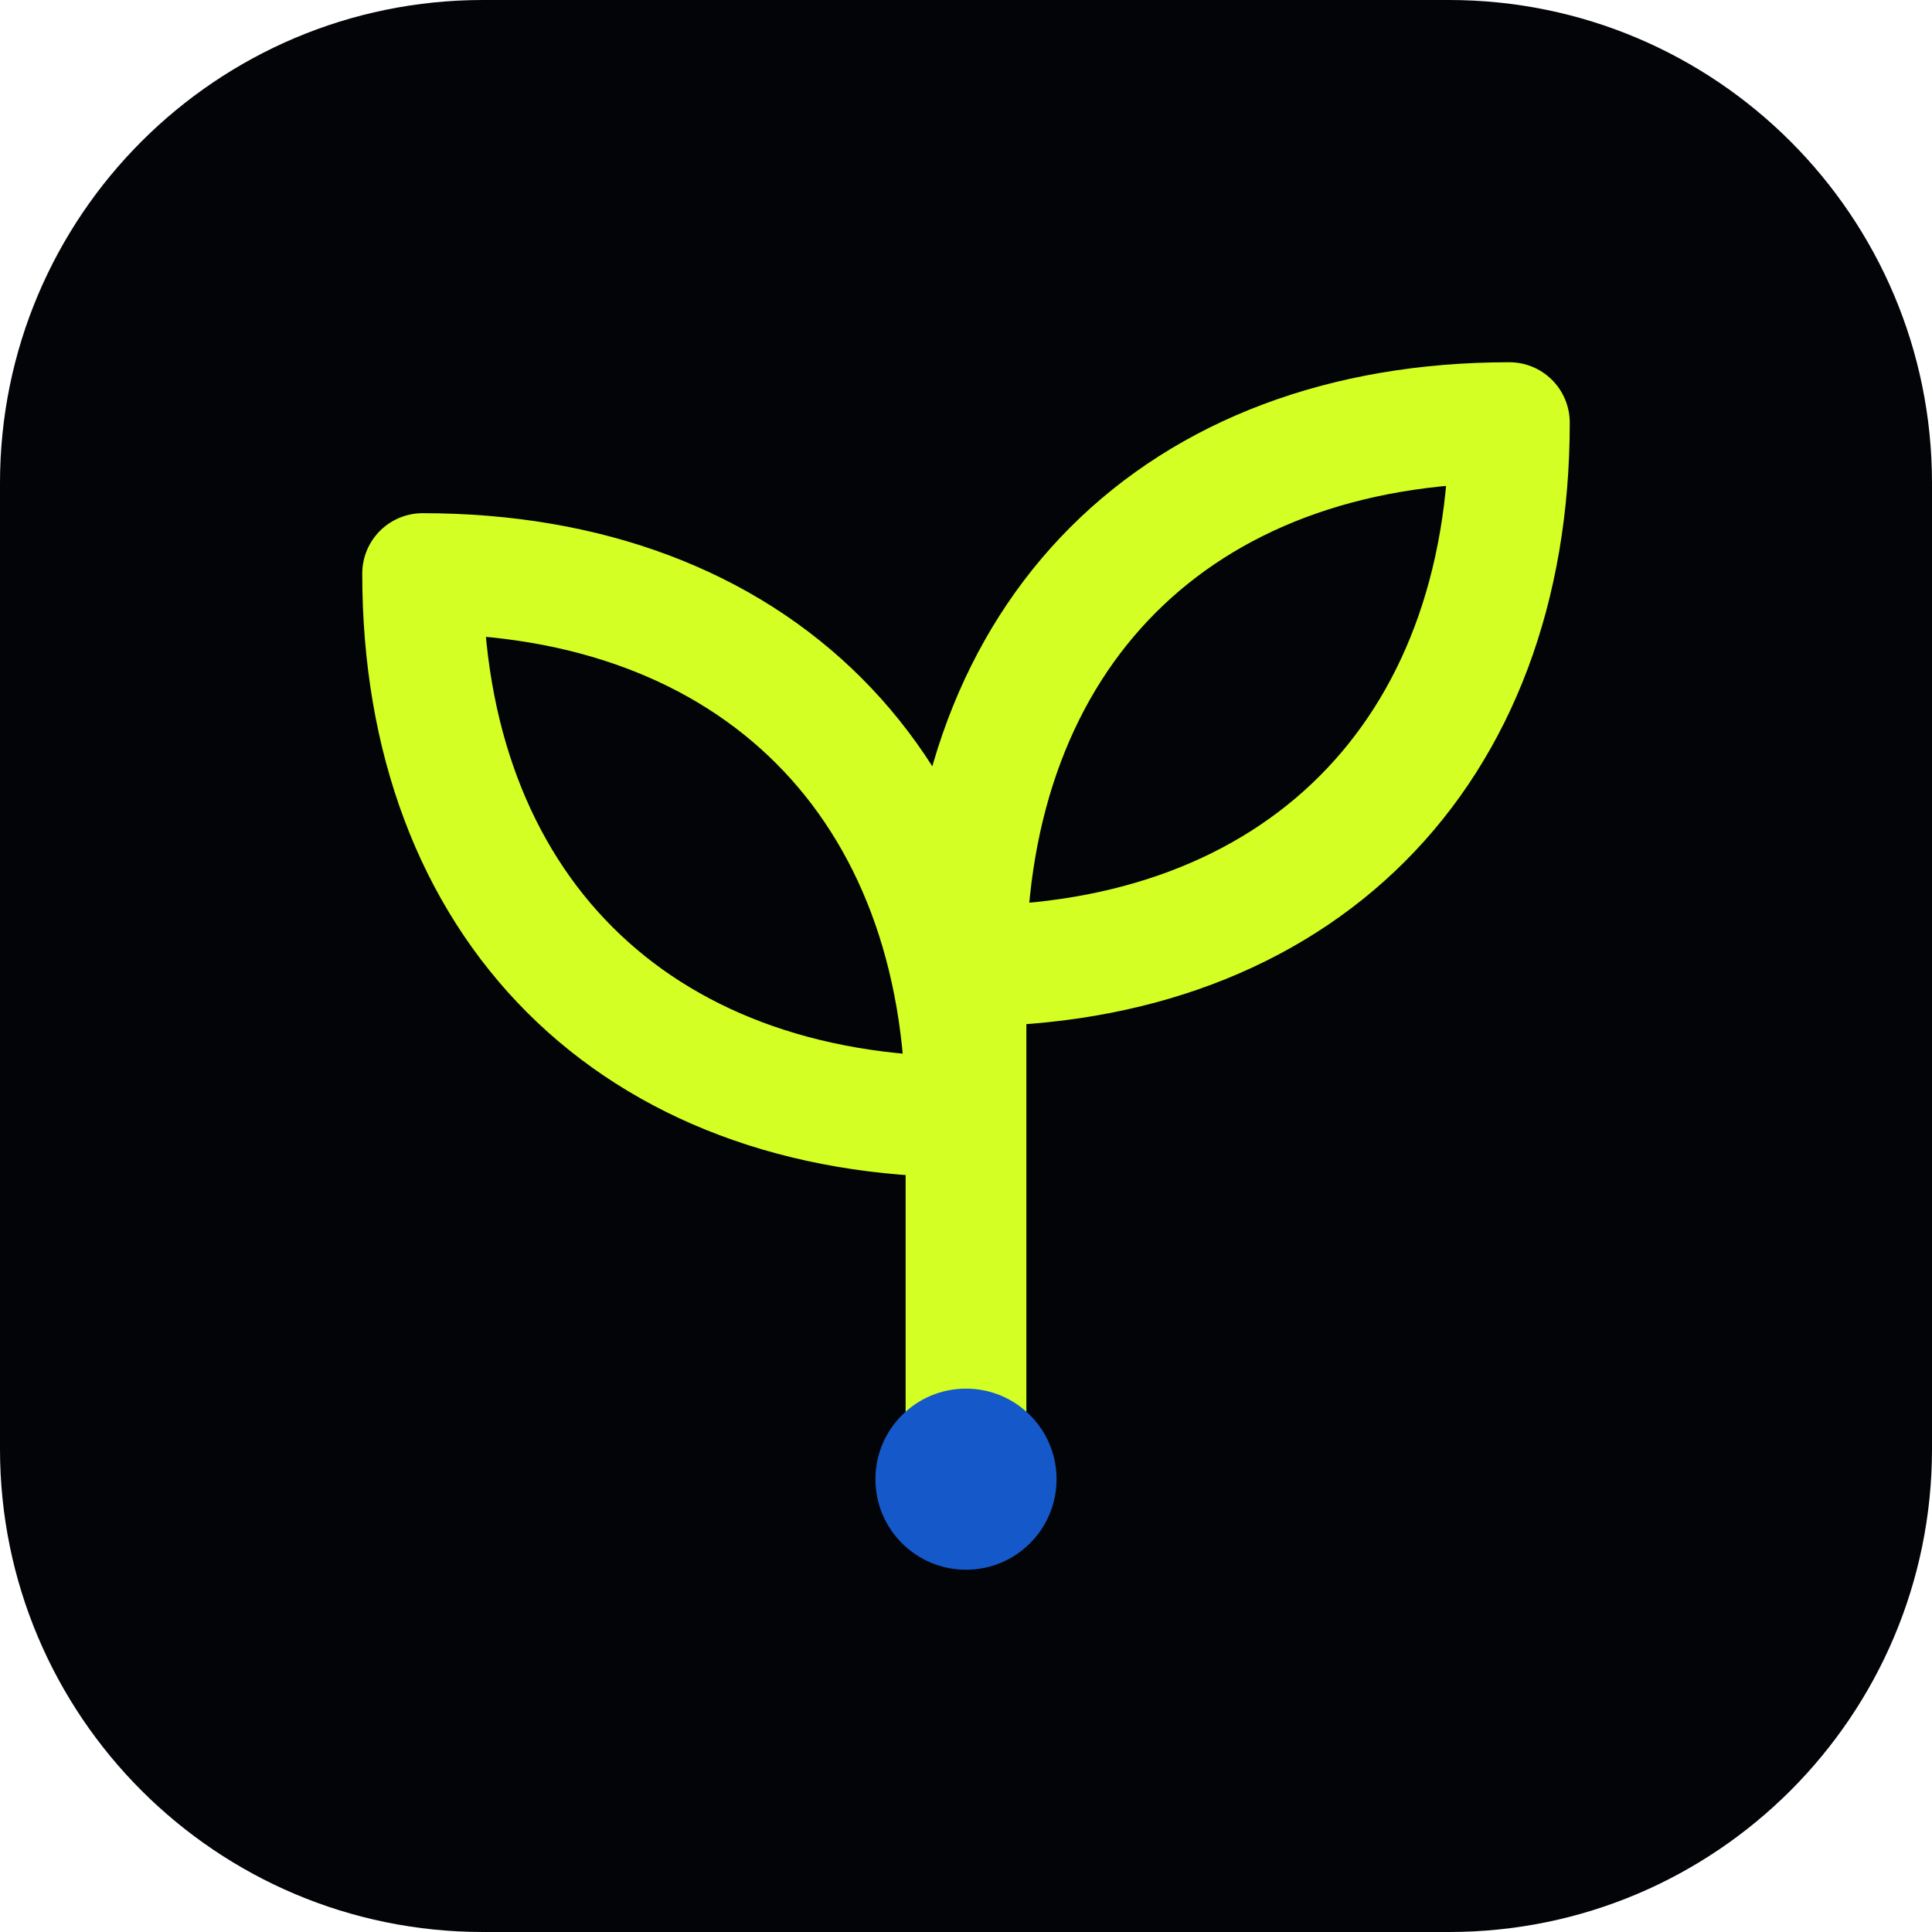
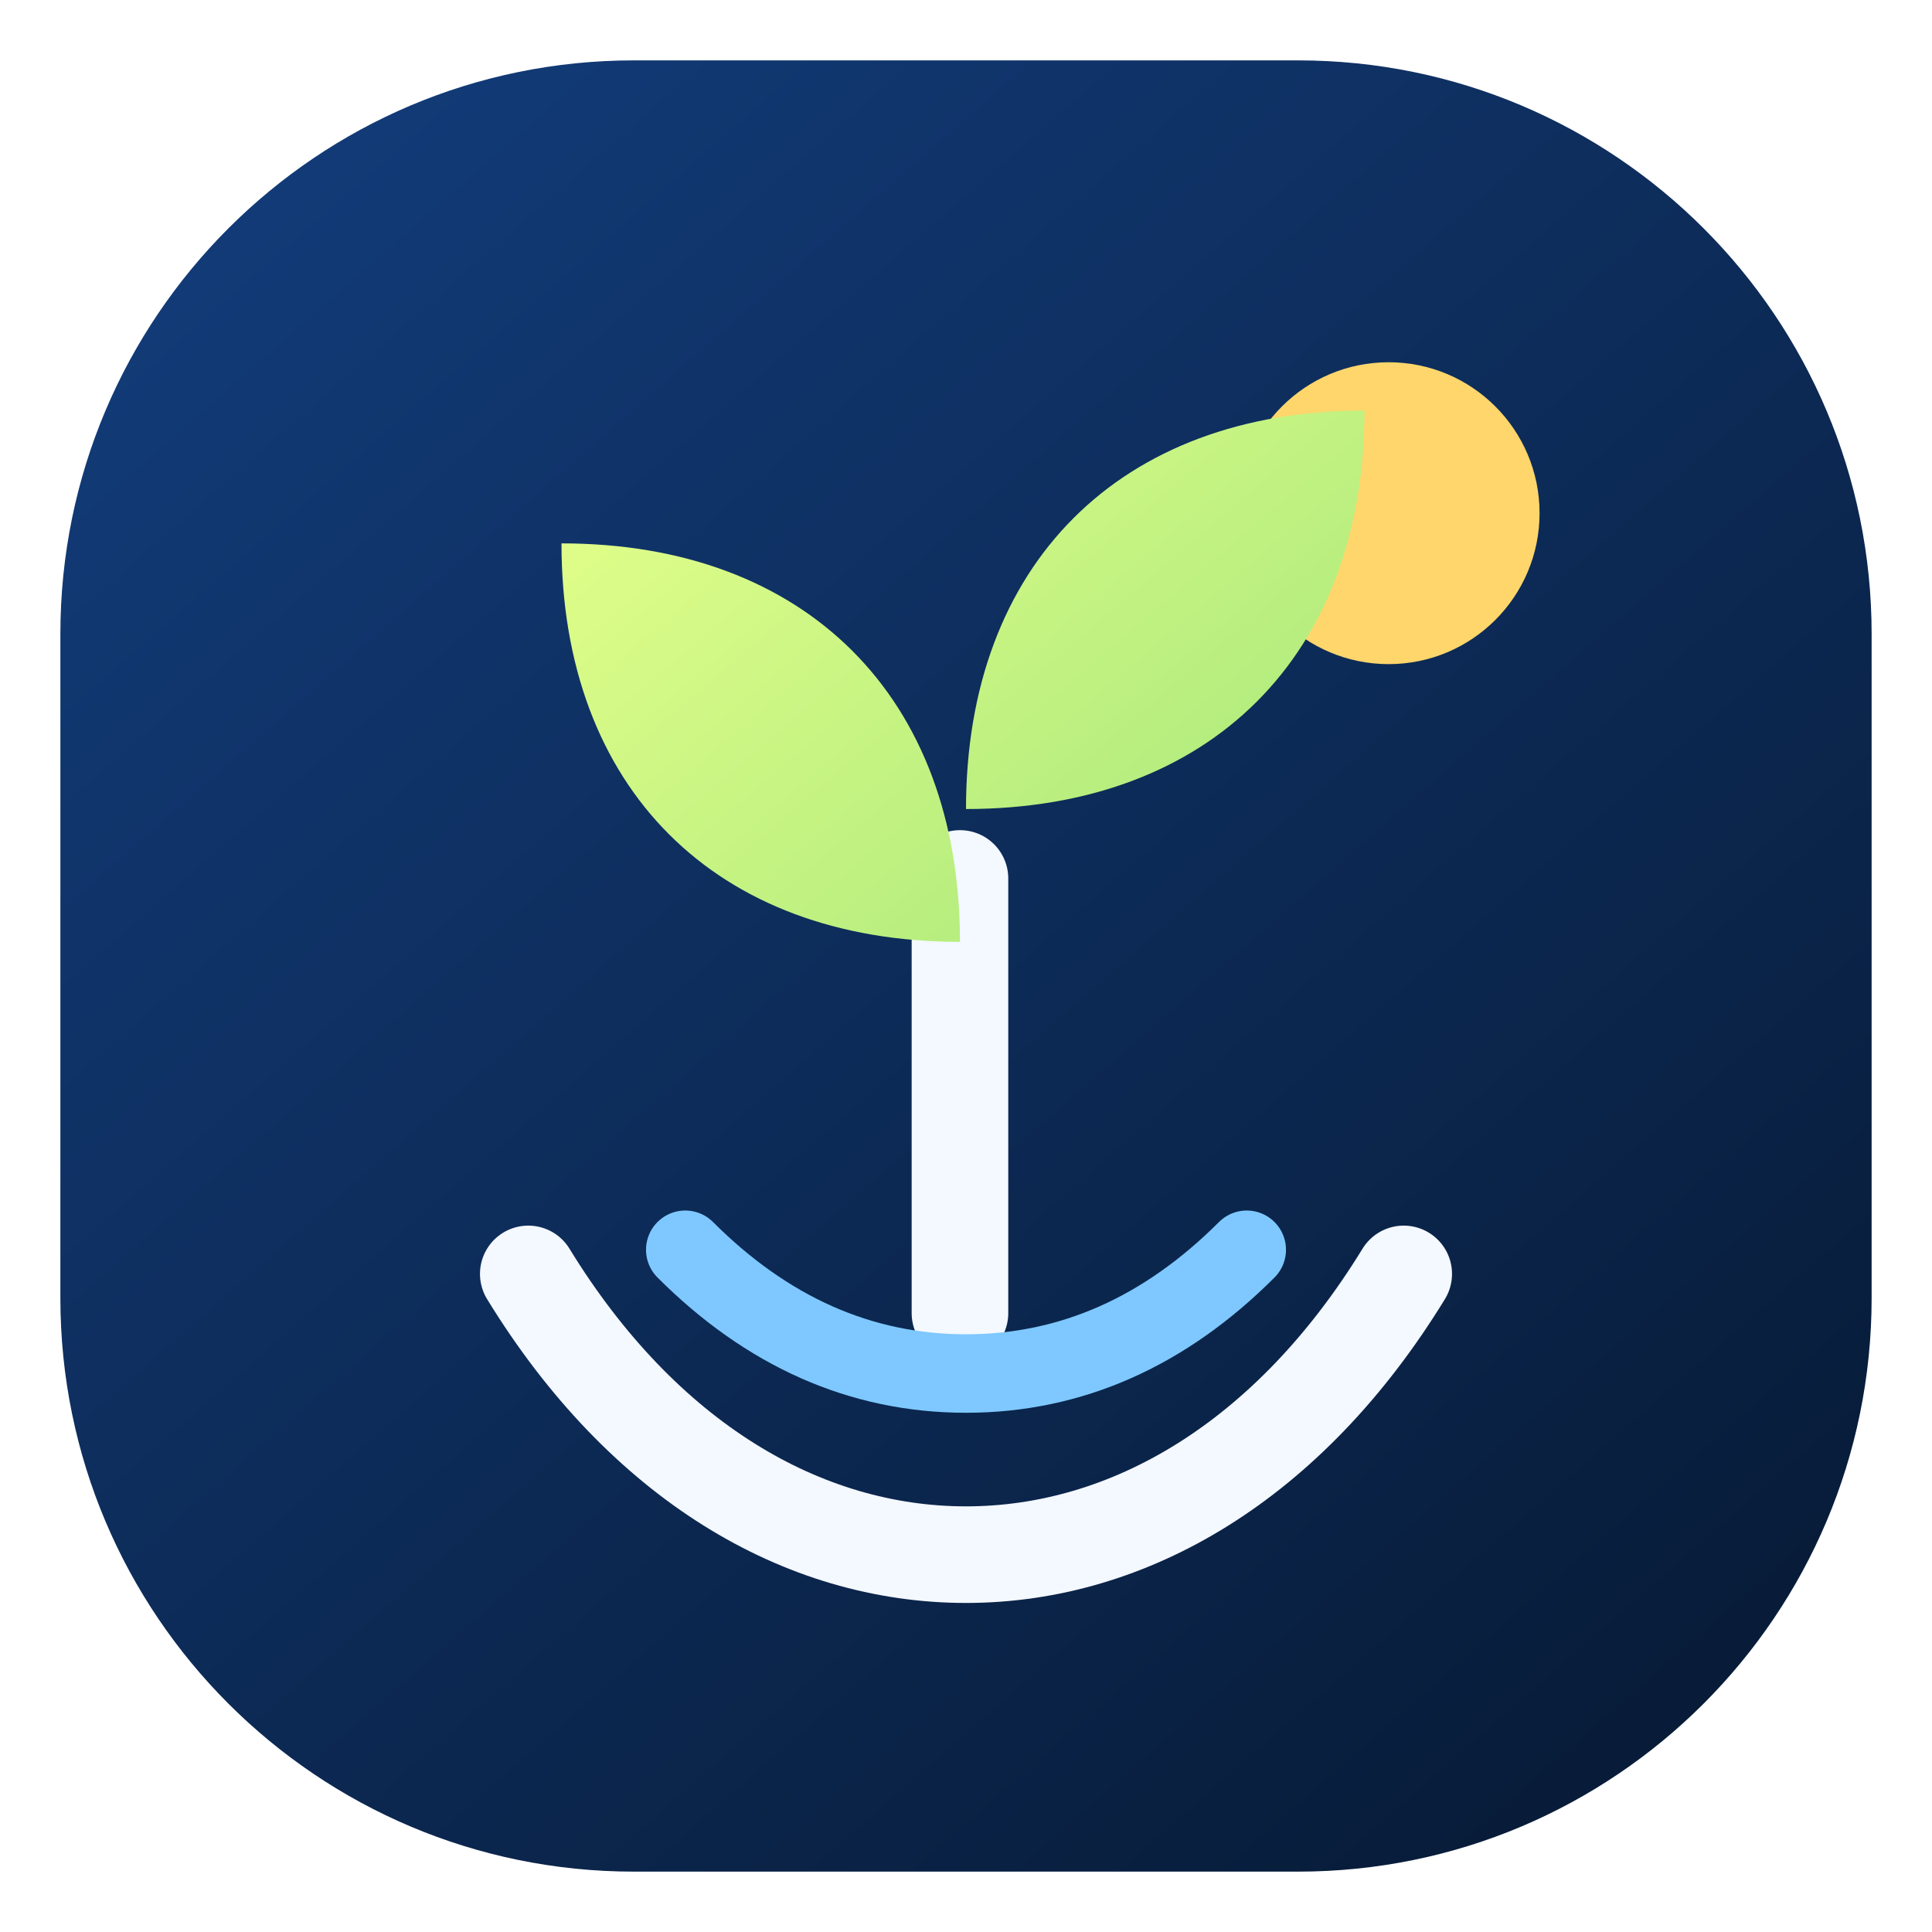
- <svg xmlns="http://www.w3.org/2000/svg" viewBox="0 0 64 64">
-   <rect width="64" height="64" rx="16" fill="#030407" />
-   <path d="M32 48V30m0 7c-11 0-18-7-18-18 11 0 18 7 18 18Zm0-5c0-11 7-18 18-18 0 11-7 18-18 18Z" fill="none" stroke="#d4ff24" stroke-linecap="round" stroke-linejoin="round" stroke-width="4" />
-   <circle cx="32" cy="49" r="3" fill="#1558c9" />
+ <svg xmlns="http://www.w3.org/2000/svg" viewBox="0 0 64 64" fill="none">
+   <defs>
+     <linearGradient id="tile" x1="8" y1="5" x2="57" y2="61" gradientUnits="userSpaceOnUse">
+       <stop stop-color="#123b78" />
+       <stop offset="1" stop-color="#071a35" />
+     </linearGradient>
+     <linearGradient id="leaf" x1="18" y1="15" x2="47" y2="49" gradientUnits="userSpaceOnUse">
+       <stop stop-color="#e5ff8a" />
+       <stop offset="1" stop-color="#83db72" />
+     </linearGradient>
+   </defs>
+   <rect x="2" y="2" width="60" height="60" rx="19" fill="url(#tile)" />
+   <circle cx="46" cy="17" r="5" fill="#ffd66b" />
+   <path d="M31.8 43.5V29.1" stroke="#f4f8ff" stroke-width="3.2" stroke-linecap="round" />
+   <path d="M31.8 31.2c-8.1 0-13.2-5.1-13.2-13.2 8.1 0 13.2 5.1 13.2 13.2Z" fill="url(#leaf)" />
+   <path d="M32 26.8c0-8.1 5.1-13.2 13.2-13.2 0 8.1-5.1 13.2-13.2 13.2Z" fill="url(#leaf)" />
+   <path d="M17.5 42.2c3.8 6.2 9.1 9.3 14.5 9.3s10.7-3.1 14.5-9.3" stroke="#f4f8ff" stroke-width="3.2" stroke-linecap="round" />
+   <path d="M22.7 41.4c2.7 2.7 5.8 4.1 9.3 4.1s6.6-1.4 9.3-4.1" stroke="#7ec8ff" stroke-width="2.6" stroke-linecap="round" />
</svg>
